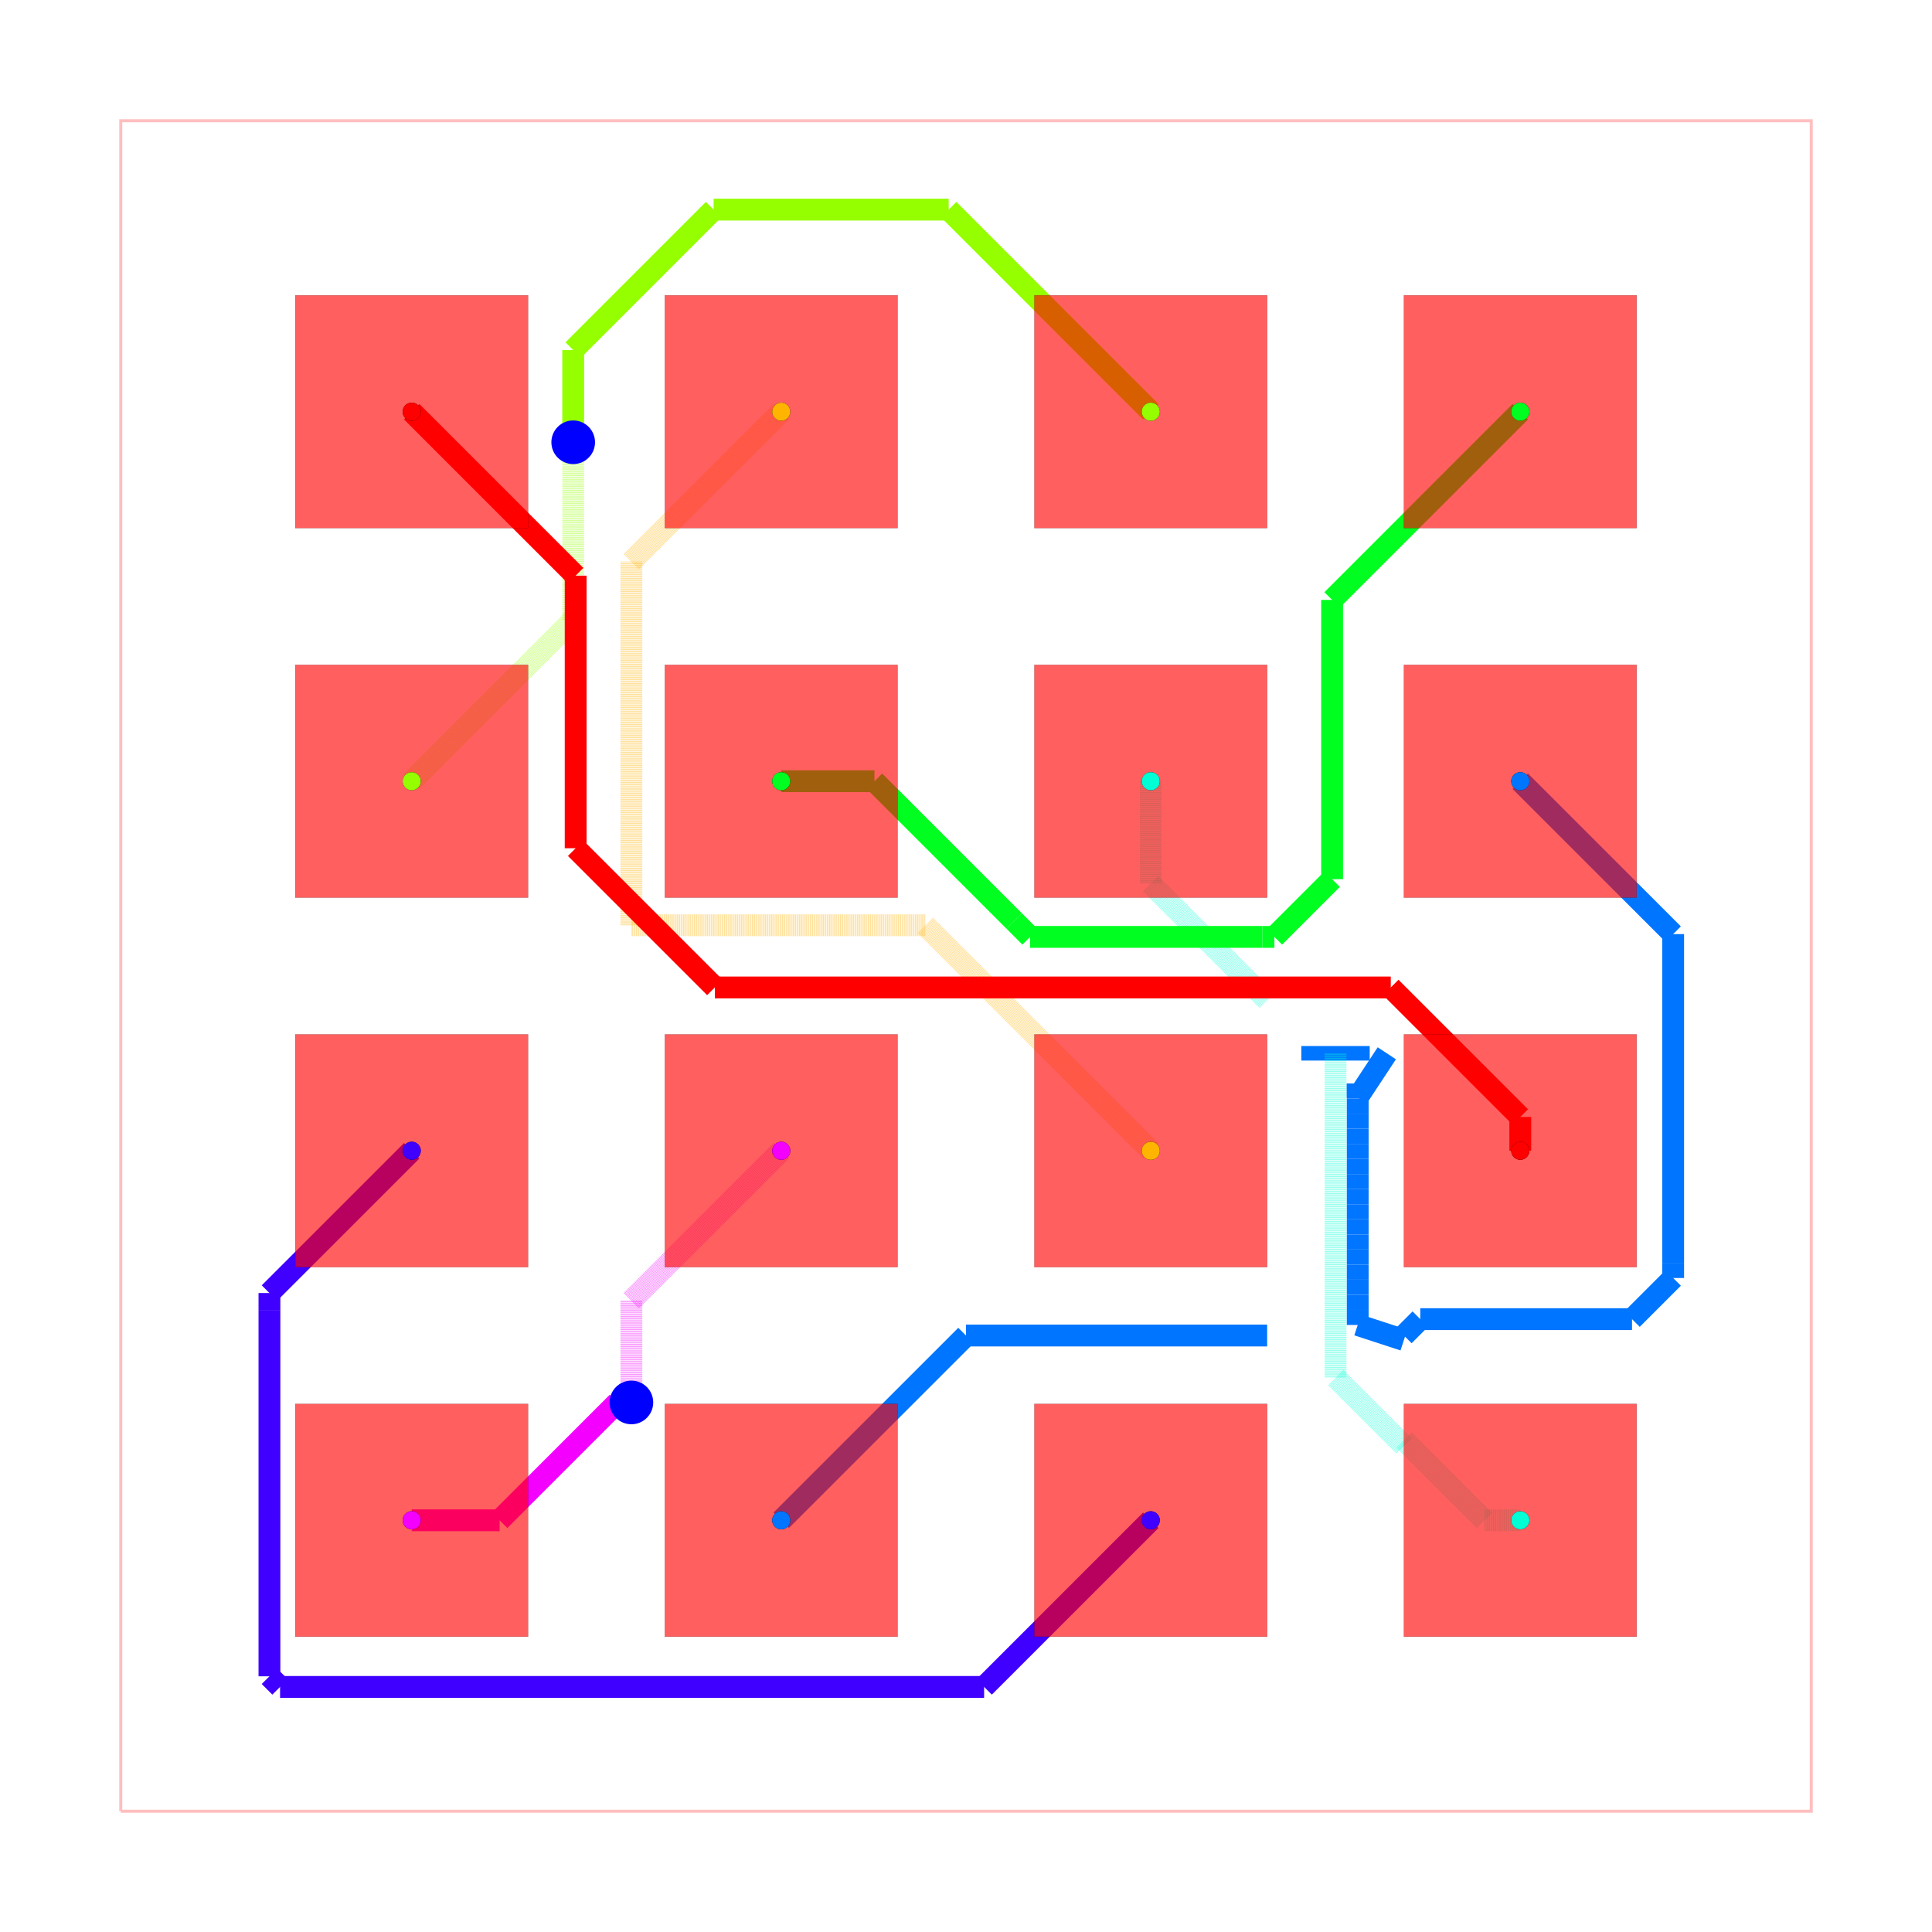
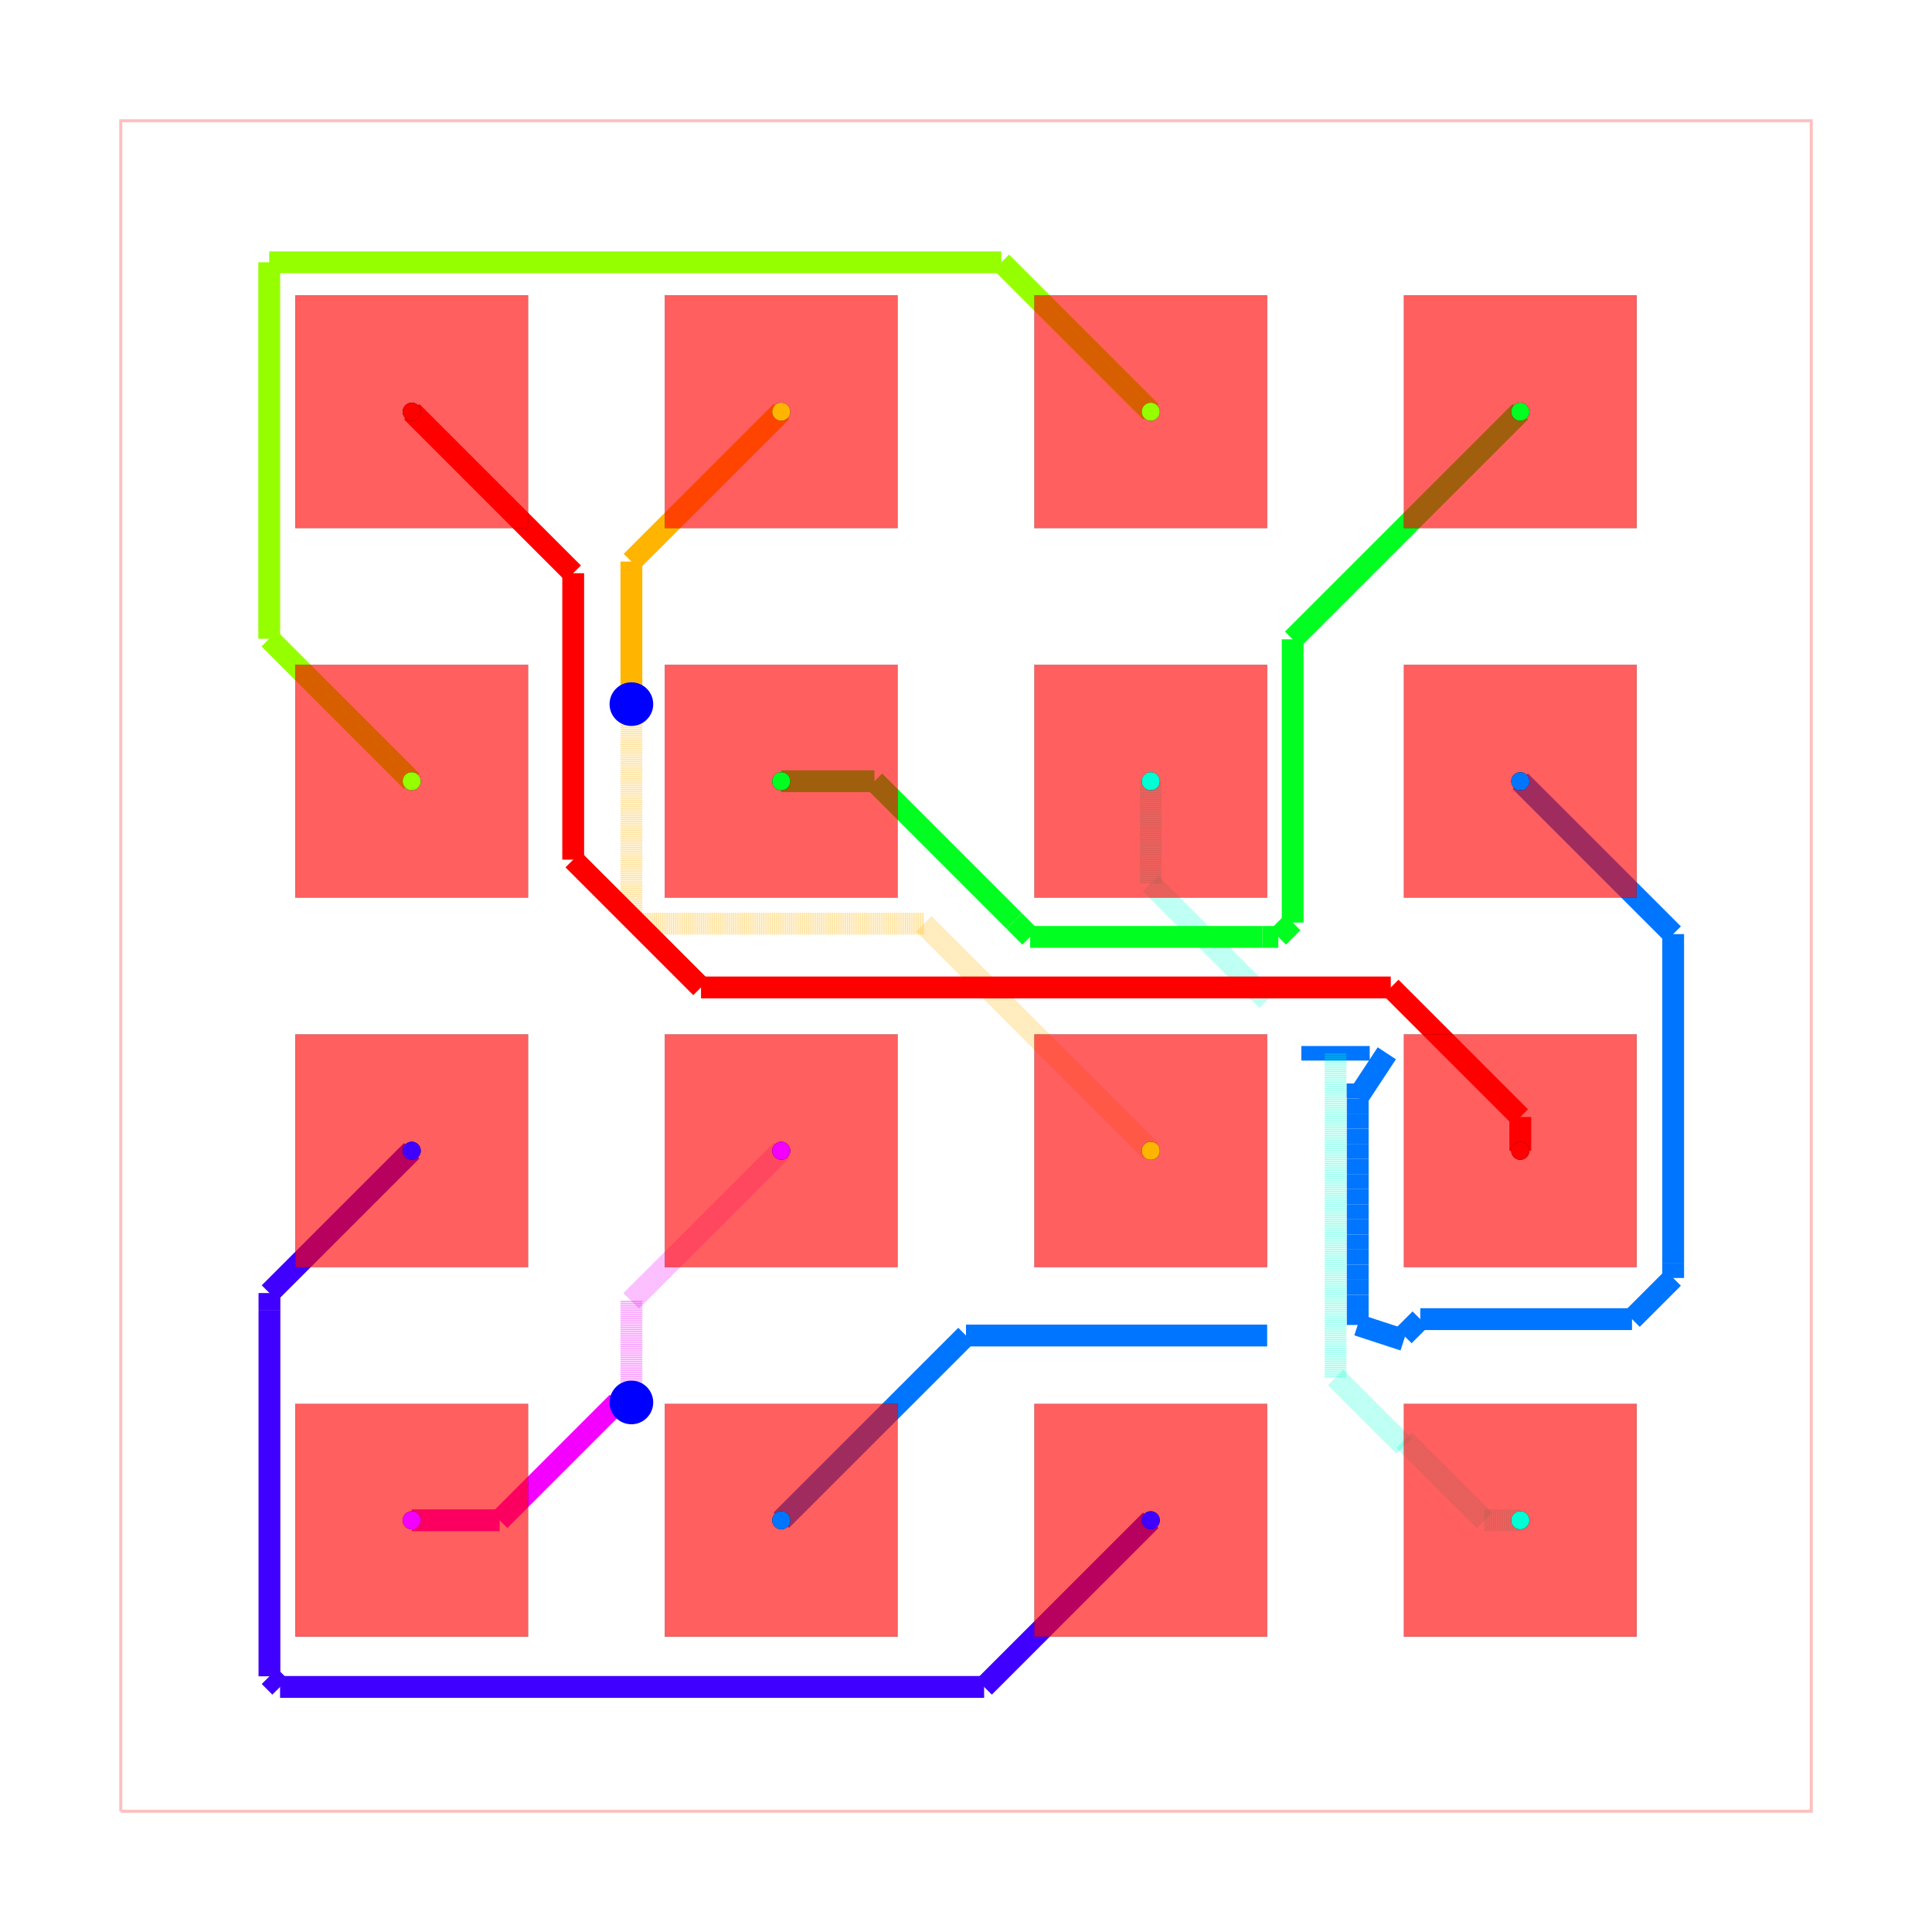
<svg xmlns="http://www.w3.org/2000/svg" width="640" height="640" viewBox="0 0 640 640">
  <rect width="100%" height="100%" fill="white" />
  <g>
    <polyline data-points="-5.8100000000000005,-5.8100000000000005 5.8100000000000005,-5.8100000000000005 5.8100000000000005,5.8100000000000005 -5.8100000000000005,5.8100000000000005 -5.8100000000000005,-5.8100000000000005" data-type="line" data-label="" points="40,600 600,600 600,40 40,40 40,600" fill="none" stroke="rgba(255,0,0,0.25)" stroke-width="1px" />
  </g>
  <g>
    <polyline data-points="-3.81,-3.81 -3.2056911830672306,-3.81" data-type="line" data-label="" points="136.386,503.614 165.509,503.614" fill="none" stroke="hsl(297.5, 100%, 50%)" stroke-width="7.229" />
  </g>
  <g>
    <polyline data-points="-3.2056911830672306,-3.81 -2.3956911830672314,-3.000000000000001" data-type="line" data-label="" points="165.509,503.614 204.545,464.578" fill="none" stroke="hsl(297.5, 100%, 50%)" stroke-width="7.229" />
  </g>
  <g>
    <polyline data-points="-2.3956911830672314,-3.000000000000001 -2.3000000000000003,-3.000000000000001" data-type="line" data-label="" points="204.545,464.578 209.157,464.578" fill="none" stroke="hsl(297.5, 100%, 50%)" stroke-width="7.229" />
  </g>
  <g>
    <polyline data-points="-2.3000000000000003,-3.000000000000001 -2.3000000000000003,-3.000000000000001" data-type="line" data-label="" points="209.157,464.578 209.157,464.578" fill="none" stroke="hsl(297.5, 100%, 50%)" stroke-width="7.229" />
  </g>
  <g>
    <polyline data-points="-2.3000000000000003,-3.000000000000001 -2.3000000000000003,-2.3000000000000003" data-type="line" data-label="" points="209.157,464.578 209.157,430.843" fill="none" stroke="rgba(242,0,255,0.5)" stroke-width="7.229" stroke-dasharray="0.2 0.2" />
  </g>
  <g>
    <polyline data-points="-2.3000000000000003,-2.3000000000000003 -1.27,-1.27" data-type="line" data-label="" points="209.157,430.843 258.795,381.205" fill="none" stroke="rgba(242,0,255,0.5)" stroke-width="7.229" stroke-dasharray="0.2 0.2" />
  </g>
  <g>
    <polyline data-points="1.27,-3.81 0.1245873051733506,-4.9554126948266495" data-type="line" data-label="" points="381.205,503.614 326.004,558.815" fill="none" stroke="hsl(255, 100%, 50%)" stroke-width="7.229" />
  </g>
  <g>
    <polyline data-points="0.1245873051733506,-4.9554126948266495 -4.714934712521149,-4.9554126948266495" data-type="line" data-label="" points="326.004,558.815 92.774,558.815" fill="none" stroke="hsl(255, 100%, 50%)" stroke-width="7.229" />
  </g>
  <g>
    <polyline data-points="-4.714934712521149,-4.9554126948266495 -4.787924660127434,-4.882422747220365" data-type="line" data-label="" points="92.774,558.815 89.257,555.297" fill="none" stroke="hsl(255, 100%, 50%)" stroke-width="7.229" />
  </g>
  <g>
    <polyline data-points="-4.787924660127434,-4.882422747220365 -4.787924660127434,-2.364361025605369" data-type="line" data-label="" points="89.257,555.297 89.257,433.945" fill="none" stroke="hsl(255, 100%, 50%)" stroke-width="7.229" />
  </g>
  <g>
    <polyline data-points="-4.787924660127434,-2.364361025605369 -4.787924660127434,-2.247924660127434" data-type="line" data-label="" points="89.257,433.945 89.257,428.334" fill="none" stroke="hsl(255, 100%, 50%)" stroke-width="7.229" />
  </g>
  <g>
    <polyline data-points="-4.787924660127434,-2.247924660127434 -3.81,-1.27" data-type="line" data-label="" points="89.257,428.334 136.386,381.205" fill="none" stroke="hsl(255, 100%, 50%)" stroke-width="7.229" />
  </g>
  <g>
    <polyline data-points="2.775,-0.6 2.305,-0.6" data-type="line" data-label="" points="453.735,348.916 431.084,348.916" fill="none" stroke="hsl(212.5, 100%, 50%)" stroke-width="4.819" />
  </g>
  <g>
    <polyline data-points="2.305,-0.6 2.305,-0.6" data-type="line" data-label="" points="431.084,348.916 431.084,348.916" fill="none" stroke="hsl(212.5, 100%, 50%)" stroke-width="4.819" />
  </g>
  <g>
    <polyline data-points="3.0100000000000002,-2.57125 2.6925,-2.4675000000000002" data-type="line" data-label="" points="465.06,443.916 449.759,438.916" fill="none" stroke="hsl(212.5, 100%, 50%)" stroke-width="7.229" />
  </g>
  <g>
    <polyline data-points="2.6925,-2.4675000000000002 2.6925,-2.3637499999999996" data-type="line" data-label="" points="449.759,438.916 449.759,433.916" fill="none" stroke="hsl(212.5, 100%, 50%)" stroke-width="7.229" />
  </g>
  <g>
    <polyline data-points="2.6925,-2.3637499999999996 2.6925,-2.26" data-type="line" data-label="" points="449.759,433.916 449.759,428.916" fill="none" stroke="hsl(212.5, 100%, 50%)" stroke-width="7.229" />
  </g>
  <g>
    <polyline data-points="2.6925,-2.26 2.6925,-2.15625" data-type="line" data-label="" points="449.759,428.916 449.759,423.916" fill="none" stroke="hsl(212.5, 100%, 50%)" stroke-width="7.229" />
  </g>
  <g>
    <polyline data-points="2.6925,-2.15625 2.6925,-2.0525" data-type="line" data-label="" points="449.759,423.916 449.759,418.916" fill="none" stroke="hsl(212.5, 100%, 50%)" stroke-width="7.229" />
  </g>
  <g>
    <polyline data-points="2.6925,-2.0525 2.6925,-1.9487500000000002" data-type="line" data-label="" points="449.759,418.916 449.759,413.916" fill="none" stroke="hsl(212.5, 100%, 50%)" stroke-width="7.229" />
  </g>
  <g>
    <polyline data-points="2.6925,-1.9487500000000002 2.6925,-1.845" data-type="line" data-label="" points="449.759,413.916 449.759,408.916" fill="none" stroke="hsl(212.5, 100%, 50%)" stroke-width="7.229" />
  </g>
  <g>
    <polyline data-points="2.6925,-1.845 2.6925,-1.7412500000000002" data-type="line" data-label="" points="449.759,408.916 449.759,403.916" fill="none" stroke="hsl(212.5, 100%, 50%)" stroke-width="7.229" />
  </g>
  <g>
    <polyline data-points="2.6925,-1.7412500000000002 2.6925,-1.6375" data-type="line" data-label="" points="449.759,403.916 449.759,398.916" fill="none" stroke="hsl(212.5, 100%, 50%)" stroke-width="7.229" />
  </g>
  <g>
    <polyline data-points="2.6925,-1.6375 2.6925,-1.53375" data-type="line" data-label="" points="449.759,398.916 449.759,393.916" fill="none" stroke="hsl(212.5, 100%, 50%)" stroke-width="7.229" />
  </g>
  <g>
    <polyline data-points="2.6925,-1.53375 2.6925,-1.43" data-type="line" data-label="" points="449.759,393.916 449.759,388.916" fill="none" stroke="hsl(212.5, 100%, 50%)" stroke-width="7.229" />
  </g>
  <g>
    <polyline data-points="2.6925,-1.43 2.6925,-1.3262500000000004" data-type="line" data-label="" points="449.759,388.916 449.759,383.916" fill="none" stroke="hsl(212.5, 100%, 50%)" stroke-width="7.229" />
  </g>
  <g>
    <polyline data-points="2.6925,-1.3262500000000004 2.6925,-1.2225000000000001" data-type="line" data-label="" points="449.759,383.916 449.759,378.916" fill="none" stroke="hsl(212.5, 100%, 50%)" stroke-width="7.229" />
  </g>
  <g>
    <polyline data-points="2.6925,-1.2225000000000001 2.6925,-1.1187500000000001" data-type="line" data-label="" points="449.759,378.916 449.759,373.916" fill="none" stroke="hsl(212.5, 100%, 50%)" stroke-width="7.229" />
  </g>
  <g>
    <polyline data-points="2.6925,-1.1187500000000001 2.6925,-1.0150000000000001" data-type="line" data-label="" points="449.759,373.916 449.759,368.916" fill="none" stroke="hsl(212.5, 100%, 50%)" stroke-width="7.229" />
  </g>
  <g>
    <polyline data-points="2.6925,-1.0150000000000001 2.6925,-0.91125" data-type="line" data-label="" points="449.759,368.916 449.759,363.916" fill="none" stroke="hsl(212.5, 100%, 50%)" stroke-width="7.229" />
  </g>
  <g>
    <polyline data-points="2.6925,-0.91125 2.6925,-0.8074999999999999" data-type="line" data-label="" points="449.759,363.916 449.759,358.916" fill="none" stroke="hsl(212.5, 100%, 50%)" stroke-width="7.229" />
  </g>
  <g>
    <polyline data-points="2.6925,-0.8074999999999999 2.6925,-0.9037500000000003" data-type="line" data-label="" points="449.759,358.916 449.759,363.554" fill="none" stroke="hsl(212.5, 100%, 50%)" stroke-width="7.229" />
  </g>
  <g>
    <polyline data-points="2.6925,-0.9037500000000003 2.8925,-0.6000000000000002" data-type="line" data-label="" points="449.759,363.554 459.398,348.916" fill="none" stroke="hsl(212.5, 100%, 50%)" stroke-width="7.229" />
  </g>
  <g>
    <polyline data-points="3.81,1.27 4.860806749861567,0.21919325013843327" data-type="line" data-label="" points="503.614,258.795 554.256,309.436" fill="none" stroke="hsl(212.5, 100%, 50%)" stroke-width="7.229" />
  </g>
  <g>
    <polyline data-points="4.860806749861567,0.21919325013843327 4.860806749861567,-2.044645821339352" data-type="line" data-label="" points="554.256,309.436 554.256,418.537" fill="none" stroke="hsl(212.5, 100%, 50%)" stroke-width="7.229" />
  </g>
  <g>
    <polyline data-points="4.860806749861567,-2.044645821339352 4.860806749861567,-2.144600376165938" data-type="line" data-label="" points="554.256,418.537 554.256,423.354" fill="none" stroke="hsl(212.5, 100%, 50%)" stroke-width="7.229" />
  </g>
  <g>
    <polyline data-points="4.860806749861567,-2.144600376165938 4.578036030569307,-2.4273710954581977" data-type="line" data-label="" points="554.256,423.354 540.628,436.982" fill="none" stroke="hsl(212.5, 100%, 50%)" stroke-width="7.229" />
  </g>
  <g>
    <polyline data-points="4.578036030569307,-2.4273710954581977 3.122628904541802,-2.4273710954581977" data-type="line" data-label="" points="540.628,436.982 470.488,436.982" fill="none" stroke="hsl(212.5, 100%, 50%)" stroke-width="7.229" />
  </g>
  <g>
    <polyline data-points="3.122628904541802,-2.4273710954581977 3.01,-2.54" data-type="line" data-label="" points="470.488,436.982 465.06,442.41" fill="none" stroke="hsl(212.5, 100%, 50%)" stroke-width="7.229" />
  </g>
  <g>
    <polyline data-points="-1.27,-3.81 0,-2.54" data-type="line" data-label="" points="258.795,503.614 320,442.41" fill="none" stroke="hsl(212.5, 100%, 50%)" stroke-width="7.229" />
  </g>
  <g>
    <polyline data-points="0,-2.54 2.0700000000000003,-2.54" data-type="line" data-label="" points="320,442.41 419.759,442.41" fill="none" stroke="hsl(212.5, 100%, 50%)" stroke-width="7.229" />
  </g>
  <g>
    <polyline data-points="3.0100000000000002,-3.2975000000000003 2.5400000000000005,-2.8275000000000006" data-type="line" data-label="" points="465.06,478.916 442.41,456.265" fill="none" stroke="rgba(0,255,213,0.5)" stroke-width="7.229" stroke-dasharray="0.2 0.2" />
  </g>
  <g>
    <polyline data-points="2.5400000000000005,-2.8275000000000006 2.5400000000000005,-0.6000000000000002" data-type="line" data-label="" points="442.41,456.265 442.41,348.916" fill="none" stroke="rgba(0,255,213,0.5)" stroke-width="7.229" stroke-dasharray="0.2 0.2" />
  </g>
  <g>
    <polyline data-points="1.27,1.27 1.27,0.5650000000000002" data-type="line" data-label="" points="381.205,258.795 381.205,292.771" fill="none" stroke="rgba(0,255,213,0.5)" stroke-width="7.229" stroke-dasharray="0.2 0.2" />
  </g>
  <g>
    <polyline data-points="1.27,0.5650000000000002 2.0700000000000003,-0.23500000000000007" data-type="line" data-label="" points="381.205,292.771 419.759,331.325" fill="none" stroke="rgba(0,255,213,0.5)" stroke-width="7.229" stroke-dasharray="0.2 0.2" />
  </g>
  <g>
    <polyline data-points="3.81,-3.81 3.5624999999999996,-3.81" data-type="line" data-label="" points="503.614,503.614 491.687,503.614" fill="none" stroke="rgba(0,255,213,0.5)" stroke-width="7.229" stroke-dasharray="0.2 0.2" />
  </g>
  <g>
    <polyline data-points="3.5624999999999996,-3.81 3.01,-3.2575000000000003" data-type="line" data-label="" points="491.687,503.614 465.06,476.988" fill="none" stroke="rgba(0,255,213,0.5)" stroke-width="7.229" stroke-dasharray="0.2 0.2" />
  </g>
  <g>
    <polyline data-points="-1.27,1.27 -0.6292714355874037,1.27" data-type="line" data-label="" points="258.795,258.795 289.674,258.795" fill="none" stroke="hsl(127.5, 100%, 50%)" stroke-width="7.229" />
  </g>
  <g>
    <polyline data-points="-0.6292714355874037,1.27 0.3318151008300707,0.3089134635825256" data-type="line" data-label="" points="289.674,258.795 335.991,305.113" fill="none" stroke="hsl(127.5, 100%, 50%)" stroke-width="7.229" />
  </g>
  <g>
    <polyline data-points="0.3318151008300707,0.3089134635825256 0.4407285644125963,0.2" data-type="line" data-label="" points="335.991,305.113 341.24,310.361" fill="none" stroke="hsl(127.5, 100%, 50%)" stroke-width="7.229" />
  </g>
  <g>
-     <polyline data-points="0.4407285644125963,0.2 2.0365014130600625,0.2" data-type="line" data-label="" points="341.24,310.361 418.145,310.361" fill="none" stroke="hsl(127.5, 100%, 50%)" stroke-width="7.229" />
-   </g>
-   <g>
-     <polyline data-points="2.0365014130600625,0.2 2.119824882663749,0.2" data-type="line" data-label="" points="418.145,310.361 422.16,310.361" fill="none" stroke="hsl(127.5, 100%, 50%)" stroke-width="7.229" />
-   </g>
-   <g>
-     <polyline data-points="2.119824882663749,0.2 2.5165142395494917,0.5966893568857426" data-type="line" data-label="" points="422.16,310.361 441.278,291.244" fill="none" stroke="hsl(127.5, 100%, 50%)" stroke-width="7.229" />
-   </g>
-   <g>
-     <polyline data-points="2.5165142395494917,0.5966893568857426 2.5165142395494917,2.5165142395494917" data-type="line" data-label="" points="441.278,291.244 441.278,198.722" fill="none" stroke="hsl(127.5, 100%, 50%)" stroke-width="7.229" />
-   </g>
-   <g>
-     <polyline data-points="2.5165142395494917,2.5165142395494917 3.81,3.81" data-type="line" data-label="" points="441.278,198.722 503.614,136.386" fill="none" stroke="hsl(127.5, 100%, 50%)" stroke-width="7.229" />
-   </g>
-   <g>
-     <polyline data-points="-3.81,1.27 -2.7000000000000006,2.3799999999999994" data-type="line" data-label="" points="136.386,258.795 189.88,205.301" fill="none" stroke="rgba(149,255,0,0.5)" stroke-width="7.229" stroke-dasharray="0.2 0.2" />
-   </g>
-   <g>
-     <polyline data-points="-2.7000000000000006,2.3799999999999994 -2.7000000000000006,3.5601245355915667" data-type="line" data-label="" points="189.88,205.301 189.88,148.428" fill="none" stroke="rgba(149,255,0,0.5)" stroke-width="7.229" stroke-dasharray="0.2 0.2" />
-   </g>
-   <g>
-     <polyline data-points="-2.7000000000000006,3.5601245355915667 -2.7000000000000006,3.5999999999999988" data-type="line" data-label="" points="189.88,148.428 189.88,146.506" fill="none" stroke="rgba(149,255,0,0.5)" stroke-width="7.229" stroke-dasharray="0.2 0.2" />
-   </g>
-   <g>
-     <polyline data-points="-2.7000000000000006,3.5999999999999988 -2.7000000000000006,3.5999999999999988" data-type="line" data-label="" points="189.88,146.506 189.88,146.506" fill="none" stroke="rgba(149,255,0,0.5)" stroke-width="7.229" stroke-dasharray="0.2 0.2" />
-   </g>
-   <g>
-     <polyline data-points="-2.7000000000000006,3.5999999999999988 -2.7000000000000006,4.2339534390446625" data-type="line" data-label="" points="189.88,146.506 189.88,115.954" fill="none" stroke="hsl(85, 100%, 50%)" stroke-width="7.229" />
-   </g>
-   <g>
-     <polyline data-points="-2.7000000000000006,4.2339534390446625 -1.7348323020099872,5.199121137034676" data-type="line" data-label="" points="189.88,115.954 236.394,69.44" fill="none" stroke="hsl(85, 100%, 50%)" stroke-width="7.229" />
-   </g>
-   <g>
-     <polyline data-points="-1.7348323020099872,5.199121137034676 -0.11912113703467586,5.199121137034676" data-type="line" data-label="" points="236.394,69.44 314.259,69.44" fill="none" stroke="hsl(85, 100%, 50%)" stroke-width="7.229" />
-   </g>
-   <g>
-     <polyline data-points="-0.11912113703467586,5.199121137034676 1.27,3.81" data-type="line" data-label="" points="314.259,69.44 381.205,136.386" fill="none" stroke="hsl(85, 100%, 50%)" stroke-width="7.229" />
-   </g>
-   <g>
-     <polyline data-points="1.27,-1.27 -0.280304289142552,0.280304289142552" data-type="line" data-label="" points="381.205,381.205 306.491,306.491" fill="none" stroke="rgba(255,179,0,0.5)" stroke-width="7.229" stroke-dasharray="0.2 0.2" />
-   </g>
-   <g>
-     <polyline data-points="-0.280304289142552,0.280304289142552 -2.3000000000000003,0.280304289142552" data-type="line" data-label="" points="306.491,306.491 209.157,306.491" fill="none" stroke="rgba(255,179,0,0.5)" stroke-width="7.229" stroke-dasharray="0.2 0.2" />
-   </g>
-   <g>
-     <polyline data-points="-2.3000000000000003,0.280304289142552 -2.3000000000000003,2.78" data-type="line" data-label="" points="209.157,306.491 209.157,186.024" fill="none" stroke="rgba(255,179,0,0.5)" stroke-width="7.229" stroke-dasharray="0.2 0.2" />
-   </g>
-   <g>
-     <polyline data-points="-2.3000000000000003,2.78 -1.27,3.81" data-type="line" data-label="" points="209.157,186.024 258.795,136.386" fill="none" stroke="rgba(255,179,0,0.5)" stroke-width="7.229" stroke-dasharray="0.2 0.2" />
-   </g>
-   <g>
-     <polyline data-points="3.81,-1.27 3.81,-1.037701977401384" data-type="line" data-label="" points="503.614,381.205 503.614,370.01" fill="none" stroke="hsl(0, 100%, 50%)" stroke-width="7.229" />
-   </g>
-   <g>
-     <polyline data-points="3.81,-1.037701977401384 2.919732596475163,-0.14743457387654674" data-type="line" data-label="" points="503.614,370.01 460.71,327.105" fill="none" stroke="hsl(0, 100%, 50%)" stroke-width="7.229" />
-   </g>
-   <g>
-     <polyline data-points="2.919732596475163,-0.14743457387654674 -1.7262728434335564,-0.14743457387654674" data-type="line" data-label="" points="460.71,327.105 236.806,327.105" fill="none" stroke="hsl(0, 100%, 50%)" stroke-width="7.229" />
-   </g>
-   <g>
-     <polyline data-points="-1.7262728434335564,-0.14743457387654674 -2.6831139743687134,0.8094065570586102" data-type="line" data-label="" points="236.806,327.105 190.693,280.992" fill="none" stroke="hsl(0, 100%, 50%)" stroke-width="7.229" />
-   </g>
-   <g>
-     <polyline data-points="-2.6831139743687134,0.8094065570586102 -2.6831139743687134,2.6831139743687134" data-type="line" data-label="" points="190.693,280.992 190.693,190.693" fill="none" stroke="hsl(0, 100%, 50%)" stroke-width="7.229" />
-   </g>
-   <g>
-     <polyline data-points="-2.6831139743687134,2.6831139743687134 -3.81,3.81" data-type="line" data-label="" points="190.693,190.693 136.386,136.386" fill="none" stroke="hsl(0, 100%, 50%)" stroke-width="7.229" />
+     <polyline data-points="0.4407285644125963,0.2 2.0365044202308016,0.2" data-type="line" data-label="" points="341.24,310.361 418.145,310.361" fill="none" stroke="hsl(127.5, 100%, 50%)" stroke-width="7.229" />
+   </g>
+   <g>
+     <polyline data-points="2.0365044202308016,0.2 2.1468200391916246,0.2" data-type="line" data-label="" points="418.145,310.361 423.461,310.361" fill="none" stroke="hsl(127.5, 100%, 50%)" stroke-width="7.229" />
+   </g>
+   <g>
+     <polyline data-points="2.1468200391916246,0.2 2.245486061039847,0.29866602184822244" data-type="line" data-label="" points="423.461,310.361 428.216,305.606" fill="none" stroke="hsl(127.5, 100%, 50%)" stroke-width="7.229" />
+   </g>
+   <g>
+     <polyline data-points="2.245486061039847,0.29866602184822244 2.245486061039847,2.245486061039847" data-type="line" data-label="" points="428.216,305.606 428.216,211.784" fill="none" stroke="hsl(127.5, 100%, 50%)" stroke-width="7.229" />
+   </g>
+   <g>
+     <polyline data-points="2.245486061039847,2.245486061039847 3.81,3.81" data-type="line" data-label="" points="428.216,211.784 503.614,136.386" fill="none" stroke="hsl(127.5, 100%, 50%)" stroke-width="7.229" />
+   </g>
+   <g>
+     <polyline data-points="-3.81,1.27 -4.7894283176254,2.2494283176253997" data-type="line" data-label="" points="136.386,258.795 89.184,211.594" fill="none" stroke="hsl(85, 100%, 50%)" stroke-width="7.229" />
+   </g>
+   <g>
+     <polyline data-points="-4.7894283176254,2.2494283176253997 -4.7894283176254,4.837033250418052" data-type="line" data-label="" points="89.184,211.594 89.184,86.89" fill="none" stroke="hsl(85, 100%, 50%)" stroke-width="7.229" />
+   </g>
+   <g>
+     <polyline data-points="-4.7894283176254,4.837033250418052 0.24296674958194764,4.837033250418052" data-type="line" data-label="" points="89.184,86.89 331.709,86.89" fill="none" stroke="hsl(85, 100%, 50%)" stroke-width="7.229" />
+   </g>
+   <g>
+     <polyline data-points="0.24296674958194764,4.837033250418052 1.27,3.81" data-type="line" data-label="" points="331.709,86.89 381.205,136.386" fill="none" stroke="hsl(85, 100%, 50%)" stroke-width="7.229" />
+   </g>
+   <g>
+     <polyline data-points="1.27,-1.27 -0.2907850566237229,0.2907850566237229" data-type="line" data-label="" points="381.205,381.205 305.986,305.986" fill="none" stroke="rgba(255,179,0,0.5)" stroke-width="7.229" stroke-dasharray="0.2 0.2" />
+   </g>
+   <g>
+     <polyline data-points="-0.2907850566237229,0.2907850566237229 -2.3000000000000003,0.2907850566237229" data-type="line" data-label="" points="305.986,305.986 209.157,305.986" fill="none" stroke="rgba(255,179,0,0.5)" stroke-width="7.229" stroke-dasharray="0.2 0.2" />
+   </g>
+   <g>
+     <polyline data-points="-2.3000000000000003,0.2907850566237229 -2.3000000000000003,1.789371722913993" data-type="line" data-label="" points="209.157,305.986 209.157,233.765" fill="none" stroke="rgba(255,179,0,0.5)" stroke-width="7.229" stroke-dasharray="0.2 0.2" />
+   </g>
+   <g>
+     <polyline data-points="-2.3000000000000003,1.789371722913993 -2.3000000000000003,1.789371722913993" data-type="line" data-label="" points="209.157,233.765 209.157,233.765" fill="none" stroke="rgba(255,179,0,0.5)" stroke-width="7.229" stroke-dasharray="0.2 0.2" />
+   </g>
+   <g>
+     <polyline data-points="-2.3000000000000003,1.789371722913993 -2.3000000000000003,1.8" data-type="line" data-label="" points="209.157,233.765 209.157,233.253" fill="none" stroke="rgba(255,179,0,0.5)" stroke-width="7.229" stroke-dasharray="0.2 0.2" />
+   </g>
+   <g>
+     <polyline data-points="-2.3000000000000003,1.8 -2.3000000000000003,1.8" data-type="line" data-label="" points="209.157,233.253 209.157,233.253" fill="none" stroke="rgba(255,179,0,0.5)" stroke-width="7.229" stroke-dasharray="0.2 0.2" />
+   </g>
+   <g>
+     <polyline data-points="-2.3000000000000003,1.8 -2.3000000000000003,2.78" data-type="line" data-label="" points="209.157,233.253 209.157,186.024" fill="none" stroke="hsl(42.5, 100%, 50%)" stroke-width="7.229" />
+   </g>
+   <g>
+     <polyline data-points="-2.3000000000000003,2.78 -1.27,3.81" data-type="line" data-label="" points="209.157,186.024 258.795,136.386" fill="none" stroke="hsl(42.5, 100%, 50%)" stroke-width="7.229" />
+   </g>
+   <g>
+     <polyline data-points="3.81,-1.27 3.81,-1.0376784915871637" data-type="line" data-label="" points="503.614,381.205 503.614,370.009" fill="none" stroke="hsl(0, 100%, 50%)" stroke-width="7.229" />
+   </g>
+   <g>
+     <polyline data-points="3.81,-1.0376784915871637 2.9197443311067626,-0.14742282269392618" data-type="line" data-label="" points="503.614,370.009 460.711,327.105" fill="none" stroke="hsl(0, 100%, 50%)" stroke-width="7.229" />
+   </g>
+   <g>
+     <polyline data-points="2.9197443311067626,-0.14742282269392618 -1.8215013559499966,-0.14742282269392618" data-type="line" data-label="" points="460.711,327.105 232.217,327.105" fill="none" stroke="hsl(0, 100%, 50%)" stroke-width="7.229" />
+   </g>
+   <g>
+     <polyline data-points="-1.8215013559499966,-0.14742282269392618 -2.7,0.7310758213560774" data-type="line" data-label="" points="232.217,327.105 189.88,284.767" fill="none" stroke="hsl(0, 100%, 50%)" stroke-width="7.229" />
+   </g>
+   <g>
+     <polyline data-points="-2.7,0.7310758213560774 -2.7,2.7" data-type="line" data-label="" points="189.88,284.767 189.88,189.88" fill="none" stroke="hsl(0, 100%, 50%)" stroke-width="7.229" />
+   </g>
+   <g>
+     <polyline data-points="-2.7,2.7 -3.81,3.81" data-type="line" data-label="" points="189.88,189.88 136.386,136.386" fill="none" stroke="hsl(0, 100%, 50%)" stroke-width="7.229" />
  </g>
  <g>
    <rect data-type="rect" data-label="top, inner1, inner2, bottom" data-x="-3.81" data-y="3.81" x="97.831" y="97.831" width="77.108" height="77.108" fill="rgba(255,0,0,0.25)" stroke="black" stroke-width="0.021" />
  </g>
  <g>
    <rect data-type="rect" data-label="top, inner1, inner2, bottom" data-x="-1.27" data-y="3.81" x="220.241" y="97.831" width="77.108" height="77.108" fill="rgba(255,0,0,0.25)" stroke="black" stroke-width="0.021" />
  </g>
  <g>
    <rect data-type="rect" data-label="top, inner1, inner2, bottom" data-x="1.27" data-y="3.81" x="342.651" y="97.831" width="77.108" height="77.108" fill="rgba(255,0,0,0.25)" stroke="black" stroke-width="0.021" />
  </g>
  <g>
    <rect data-type="rect" data-label="top, inner1, inner2, bottom" data-x="3.81" data-y="3.81" x="465.06" y="97.831" width="77.108" height="77.108" fill="rgba(255,0,0,0.25)" stroke="black" stroke-width="0.021" />
  </g>
  <g>
    <rect data-type="rect" data-label="top, inner1, inner2, bottom" data-x="-3.81" data-y="1.27" x="97.831" y="220.241" width="77.108" height="77.108" fill="rgba(255,0,0,0.25)" stroke="black" stroke-width="0.021" />
  </g>
  <g>
    <rect data-type="rect" data-label="top, inner1, inner2, bottom" data-x="-1.27" data-y="1.27" x="220.241" y="220.241" width="77.108" height="77.108" fill="rgba(255,0,0,0.25)" stroke="black" stroke-width="0.021" />
  </g>
  <g>
    <rect data-type="rect" data-label="top, inner1, inner2, bottom" data-x="1.27" data-y="1.27" x="342.651" y="220.241" width="77.108" height="77.108" fill="rgba(255,0,0,0.25)" stroke="black" stroke-width="0.021" />
  </g>
  <g>
    <rect data-type="rect" data-label="top, inner1, inner2, bottom" data-x="3.81" data-y="1.27" x="465.06" y="220.241" width="77.108" height="77.108" fill="rgba(255,0,0,0.25)" stroke="black" stroke-width="0.021" />
  </g>
  <g>
    <rect data-type="rect" data-label="top, inner1, inner2, bottom" data-x="-3.81" data-y="-1.27" x="97.831" y="342.651" width="77.108" height="77.108" fill="rgba(255,0,0,0.25)" stroke="black" stroke-width="0.021" />
  </g>
  <g>
    <rect data-type="rect" data-label="top, inner1, inner2, bottom" data-x="-1.27" data-y="-1.27" x="220.241" y="342.651" width="77.108" height="77.108" fill="rgba(255,0,0,0.25)" stroke="black" stroke-width="0.021" />
  </g>
  <g>
    <rect data-type="rect" data-label="top, inner1, inner2, bottom" data-x="1.27" data-y="-1.27" x="342.651" y="342.651" width="77.108" height="77.108" fill="rgba(255,0,0,0.25)" stroke="black" stroke-width="0.021" />
  </g>
  <g>
    <rect data-type="rect" data-label="top, inner1, inner2, bottom" data-x="3.81" data-y="-1.27" x="465.06" y="342.651" width="77.108" height="77.108" fill="rgba(255,0,0,0.25)" stroke="black" stroke-width="0.021" />
  </g>
  <g>
    <rect data-type="rect" data-label="top, inner1, inner2, bottom" data-x="-3.81" data-y="-3.81" x="97.831" y="465.06" width="77.108" height="77.108" fill="rgba(255,0,0,0.25)" stroke="black" stroke-width="0.021" />
  </g>
  <g>
    <rect data-type="rect" data-label="top, inner1, inner2, bottom" data-x="-1.27" data-y="-3.81" x="220.241" y="465.06" width="77.108" height="77.108" fill="rgba(255,0,0,0.25)" stroke="black" stroke-width="0.021" />
  </g>
  <g>
    <rect data-type="rect" data-label="top, inner1, inner2, bottom" data-x="1.27" data-y="-3.81" x="342.651" y="465.06" width="77.108" height="77.108" fill="rgba(255,0,0,0.25)" stroke="black" stroke-width="0.021" />
  </g>
  <g>
    <rect data-type="rect" data-label="top, inner1, inner2, bottom" data-x="3.81" data-y="-3.81" x="465.06" y="465.06" width="77.108" height="77.108" fill="rgba(255,0,0,0.25)" stroke="black" stroke-width="0.021" />
  </g>
  <g>
    <rect data-type="rect" data-label="" data-x="-3.81" data-y="3.81" x="97.831" y="97.831" width="77.108" height="77.108" fill="rgba(255,0,0,0.5)" stroke="black" stroke-width="0.021" />
  </g>
  <g>
    <rect data-type="rect" data-label="" data-x="-1.27" data-y="3.81" x="220.241" y="97.831" width="77.108" height="77.108" fill="rgba(255,0,0,0.5)" stroke="black" stroke-width="0.021" />
  </g>
  <g>
    <rect data-type="rect" data-label="" data-x="1.27" data-y="3.81" x="342.651" y="97.831" width="77.108" height="77.108" fill="rgba(255,0,0,0.5)" stroke="black" stroke-width="0.021" />
  </g>
  <g>
    <rect data-type="rect" data-label="" data-x="3.81" data-y="3.81" x="465.06" y="97.831" width="77.108" height="77.108" fill="rgba(255,0,0,0.5)" stroke="black" stroke-width="0.021" />
  </g>
  <g>
    <rect data-type="rect" data-label="" data-x="-3.81" data-y="1.27" x="97.831" y="220.241" width="77.108" height="77.108" fill="rgba(255,0,0,0.5)" stroke="black" stroke-width="0.021" />
  </g>
  <g>
    <rect data-type="rect" data-label="" data-x="-1.27" data-y="1.27" x="220.241" y="220.241" width="77.108" height="77.108" fill="rgba(255,0,0,0.5)" stroke="black" stroke-width="0.021" />
  </g>
  <g>
    <rect data-type="rect" data-label="" data-x="1.27" data-y="1.27" x="342.651" y="220.241" width="77.108" height="77.108" fill="rgba(255,0,0,0.5)" stroke="black" stroke-width="0.021" />
  </g>
  <g>
    <rect data-type="rect" data-label="" data-x="3.81" data-y="1.27" x="465.06" y="220.241" width="77.108" height="77.108" fill="rgba(255,0,0,0.5)" stroke="black" stroke-width="0.021" />
  </g>
  <g>
    <rect data-type="rect" data-label="" data-x="-3.81" data-y="-1.27" x="97.831" y="342.651" width="77.108" height="77.108" fill="rgba(255,0,0,0.5)" stroke="black" stroke-width="0.021" />
  </g>
  <g>
    <rect data-type="rect" data-label="" data-x="-1.27" data-y="-1.27" x="220.241" y="342.651" width="77.108" height="77.108" fill="rgba(255,0,0,0.5)" stroke="black" stroke-width="0.021" />
  </g>
  <g>
    <rect data-type="rect" data-label="" data-x="1.27" data-y="-1.27" x="342.651" y="342.651" width="77.108" height="77.108" fill="rgba(255,0,0,0.5)" stroke="black" stroke-width="0.021" />
  </g>
  <g>
    <rect data-type="rect" data-label="" data-x="3.81" data-y="-1.27" x="465.06" y="342.651" width="77.108" height="77.108" fill="rgba(255,0,0,0.5)" stroke="black" stroke-width="0.021" />
  </g>
  <g>
    <rect data-type="rect" data-label="" data-x="-3.81" data-y="-3.81" x="97.831" y="465.06" width="77.108" height="77.108" fill="rgba(255,0,0,0.5)" stroke="black" stroke-width="0.021" />
  </g>
  <g>
    <rect data-type="rect" data-label="" data-x="-1.27" data-y="-3.81" x="220.241" y="465.06" width="77.108" height="77.108" fill="rgba(255,0,0,0.5)" stroke="black" stroke-width="0.021" />
  </g>
  <g>
    <rect data-type="rect" data-label="" data-x="1.27" data-y="-3.81" x="342.651" y="465.06" width="77.108" height="77.108" fill="rgba(255,0,0,0.5)" stroke="black" stroke-width="0.021" />
  </g>
  <g>
    <rect data-type="rect" data-label="" data-x="3.81" data-y="-3.81" x="465.06" y="465.06" width="77.108" height="77.108" fill="rgba(255,0,0,0.5)" stroke="black" stroke-width="0.021" />
  </g>
  <circle data-type="circle" data-label="" data-x="-2.3000000000000003" data-y="-3.000000000000001" cx="209.157" cy="464.578" r="7.229" fill="blue" stroke="none" stroke-width="0.021" />
-   <circle data-type="circle" data-label="" data-x="-2.7000000000000006" data-y="3.5999999999999988" cx="189.88" cy="146.506" r="7.229" fill="blue" stroke="none" stroke-width="0.021" />
+   <circle data-type="circle" data-label="" data-x="-2.3000000000000003" data-y="1.8" cx="209.157" cy="233.253" r="7.229" fill="blue" stroke="none" stroke-width="0.021" />
  <g>
    <circle data-type="point" data-label="source_net_0 pcb_port_0" data-x="-3.81" data-y="3.81" cx="136.386" cy="136.386" r="3" fill="black" />
  </g>
  <g>
    <circle data-type="point" data-label="source_net_0 pcb_port_11" data-x="3.81" data-y="-1.27" cx="503.614" cy="381.205" r="3" fill="black" />
  </g>
  <g>
    <circle data-type="point" data-label="source_net_1 pcb_port_1" data-x="-1.27" data-y="3.81" cx="258.795" cy="136.386" r="3" fill="black" />
  </g>
  <g>
    <circle data-type="point" data-label="source_net_1 pcb_port_10" data-x="1.27" data-y="-1.27" cx="381.205" cy="381.205" r="3" fill="black" />
  </g>
  <g>
    <circle data-type="point" data-label="source_net_2 pcb_port_2" data-x="1.27" data-y="3.81" cx="381.205" cy="136.386" r="3" fill="black" />
  </g>
  <g>
    <circle data-type="point" data-label="source_net_2 pcb_port_4" data-x="-3.81" data-y="1.27" cx="136.386" cy="258.795" r="3" fill="black" />
  </g>
  <g>
    <circle data-type="point" data-label="source_net_3 pcb_port_3" data-x="3.81" data-y="3.81" cx="503.614" cy="136.386" r="3" fill="black" />
  </g>
  <g>
    <circle data-type="point" data-label="source_net_3 pcb_port_5" data-x="-1.27" data-y="1.27" cx="258.795" cy="258.795" r="3" fill="black" />
  </g>
  <g>
    <circle data-type="point" data-label="source_net_4 pcb_port_6" data-x="1.27" data-y="1.27" cx="381.205" cy="258.795" r="3" fill="black" />
  </g>
  <g>
    <circle data-type="point" data-label="source_net_4 pcb_port_15" data-x="3.81" data-y="-3.81" cx="503.614" cy="503.614" r="3" fill="black" />
  </g>
  <g>
    <circle data-type="point" data-label="source_net_5 pcb_port_7" data-x="3.81" data-y="1.27" cx="503.614" cy="258.795" r="3" fill="black" />
  </g>
  <g>
    <circle data-type="point" data-label="source_net_5 pcb_port_13" data-x="-1.27" data-y="-3.81" cx="258.795" cy="503.614" r="3" fill="black" />
  </g>
  <g>
    <circle data-type="point" data-label="source_net_6 pcb_port_8" data-x="-3.81" data-y="-1.27" cx="136.386" cy="381.205" r="3" fill="black" />
  </g>
  <g>
    <circle data-type="point" data-label="source_net_6 pcb_port_14" data-x="1.27" data-y="-3.81" cx="381.205" cy="503.614" r="3" fill="black" />
  </g>
  <g>
    <circle data-type="point" data-label="source_net_7 pcb_port_9" data-x="-1.27" data-y="-1.27" cx="258.795" cy="381.205" r="3" fill="black" />
  </g>
  <g>
    <circle data-type="point" data-label="source_net_7 pcb_port_12" data-x="-3.81" data-y="-3.81" cx="136.386" cy="503.614" r="3" fill="black" />
  </g>
  <g>
    <circle data-type="point" data-label="source_net_0 source_net_0 top,inner1,inner2,bottom" data-x="-3.81" data-y="3.81" cx="136.386" cy="136.386" r="3" fill="hsl(0, 100%, 50%)" />
  </g>
  <g>
    <circle data-type="point" data-label="source_net_0 source_net_0 top,inner1,inner2,bottom" data-x="3.81" data-y="-1.27" cx="503.614" cy="381.205" r="3" fill="hsl(0, 100%, 50%)" />
  </g>
  <g>
    <circle data-type="point" data-label="source_net_1 source_net_1 top,inner1,inner2,bottom" data-x="-1.27" data-y="3.81" cx="258.795" cy="136.386" r="3" fill="hsl(42.5, 100%, 50%)" />
  </g>
  <g>
    <circle data-type="point" data-label="source_net_1 source_net_1 top,inner1,inner2,bottom" data-x="1.27" data-y="-1.27" cx="381.205" cy="381.205" r="3" fill="hsl(42.5, 100%, 50%)" />
  </g>
  <g>
    <circle data-type="point" data-label="source_net_2 source_net_2 top,inner1,inner2,bottom" data-x="1.27" data-y="3.81" cx="381.205" cy="136.386" r="3" fill="hsl(85, 100%, 50%)" />
  </g>
  <g>
    <circle data-type="point" data-label="source_net_2 source_net_2 top,inner1,inner2,bottom" data-x="-3.81" data-y="1.27" cx="136.386" cy="258.795" r="3" fill="hsl(85, 100%, 50%)" />
  </g>
  <g>
    <circle data-type="point" data-label="source_net_3 source_net_3 top,inner1,inner2,bottom" data-x="3.81" data-y="3.81" cx="503.614" cy="136.386" r="3" fill="hsl(127.5, 100%, 50%)" />
  </g>
  <g>
    <circle data-type="point" data-label="source_net_3 source_net_3 top,inner1,inner2,bottom" data-x="-1.27" data-y="1.27" cx="258.795" cy="258.795" r="3" fill="hsl(127.5, 100%, 50%)" />
  </g>
  <g>
    <circle data-type="point" data-label="source_net_4 source_net_4 top,inner1,inner2,bottom" data-x="1.27" data-y="1.27" cx="381.205" cy="258.795" r="3" fill="hsl(170, 100%, 50%)" />
  </g>
  <g>
    <circle data-type="point" data-label="source_net_4 source_net_4 top,inner1,inner2,bottom" data-x="3.81" data-y="-3.81" cx="503.614" cy="503.614" r="3" fill="hsl(170, 100%, 50%)" />
  </g>
  <g>
    <circle data-type="point" data-label="source_net_5 source_net_5 top,inner1,inner2,bottom" data-x="3.81" data-y="1.27" cx="503.614" cy="258.795" r="3" fill="hsl(212.5, 100%, 50%)" />
  </g>
  <g>
    <circle data-type="point" data-label="source_net_5 source_net_5 top,inner1,inner2,bottom" data-x="-1.27" data-y="-3.81" cx="258.795" cy="503.614" r="3" fill="hsl(212.5, 100%, 50%)" />
  </g>
  <g>
    <circle data-type="point" data-label="source_net_6 source_net_6 top,inner1,inner2,bottom" data-x="-3.81" data-y="-1.27" cx="136.386" cy="381.205" r="3" fill="hsl(255, 100%, 50%)" />
  </g>
  <g>
    <circle data-type="point" data-label="source_net_6 source_net_6 top,inner1,inner2,bottom" data-x="1.27" data-y="-3.81" cx="381.205" cy="503.614" r="3" fill="hsl(255, 100%, 50%)" />
  </g>
  <g>
    <circle data-type="point" data-label="source_net_7 source_net_7 top,inner1,inner2,bottom" data-x="-1.27" data-y="-1.27" cx="258.795" cy="381.205" r="3" fill="hsl(297.5, 100%, 50%)" />
  </g>
  <g>
    <circle data-type="point" data-label="source_net_7 source_net_7 top,inner1,inner2,bottom" data-x="-3.81" data-y="-3.81" cx="136.386" cy="503.614" r="3" fill="hsl(297.5, 100%, 50%)" />
  </g>
  <g id="crosshair" style="display: none">
    <line id="crosshair-h" y1="0" y2="640" stroke="#666" stroke-width="0.5" />
    <line id="crosshair-v" x1="0" x2="640" stroke="#666" stroke-width="0.5" />
    <text id="coordinates" font-family="monospace" font-size="12" fill="#666" />
  </g>
</svg>
